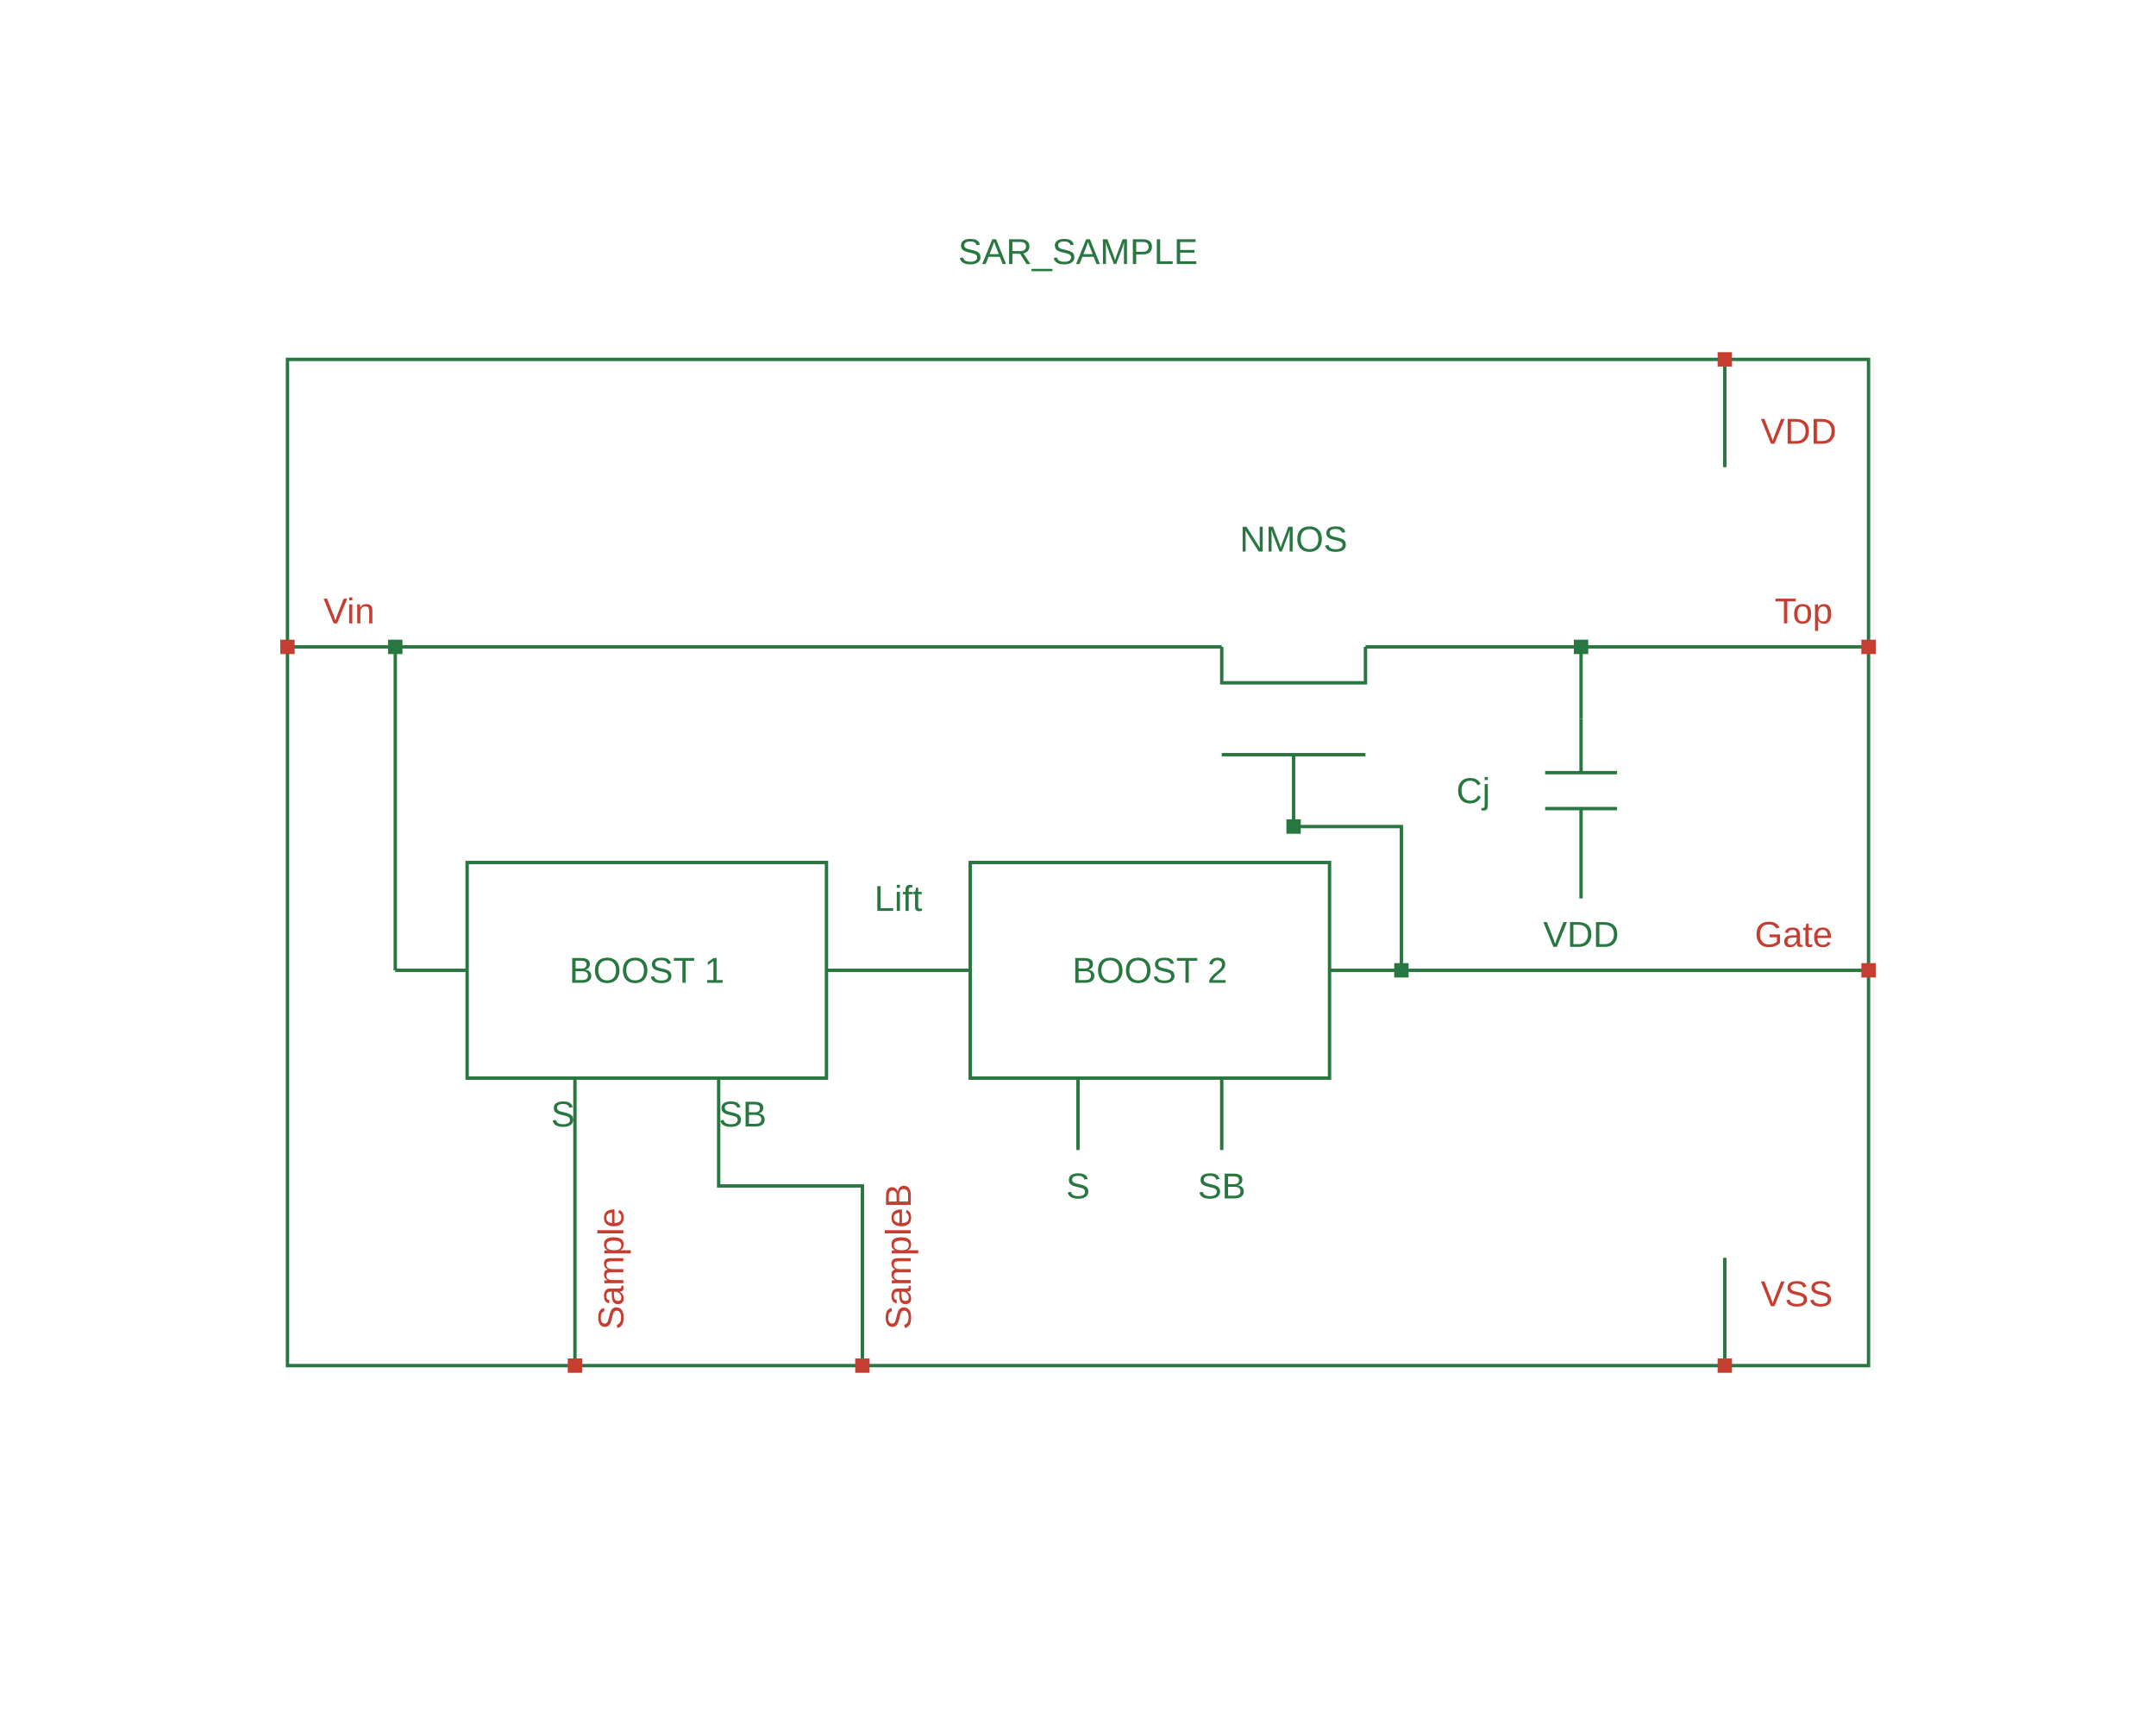
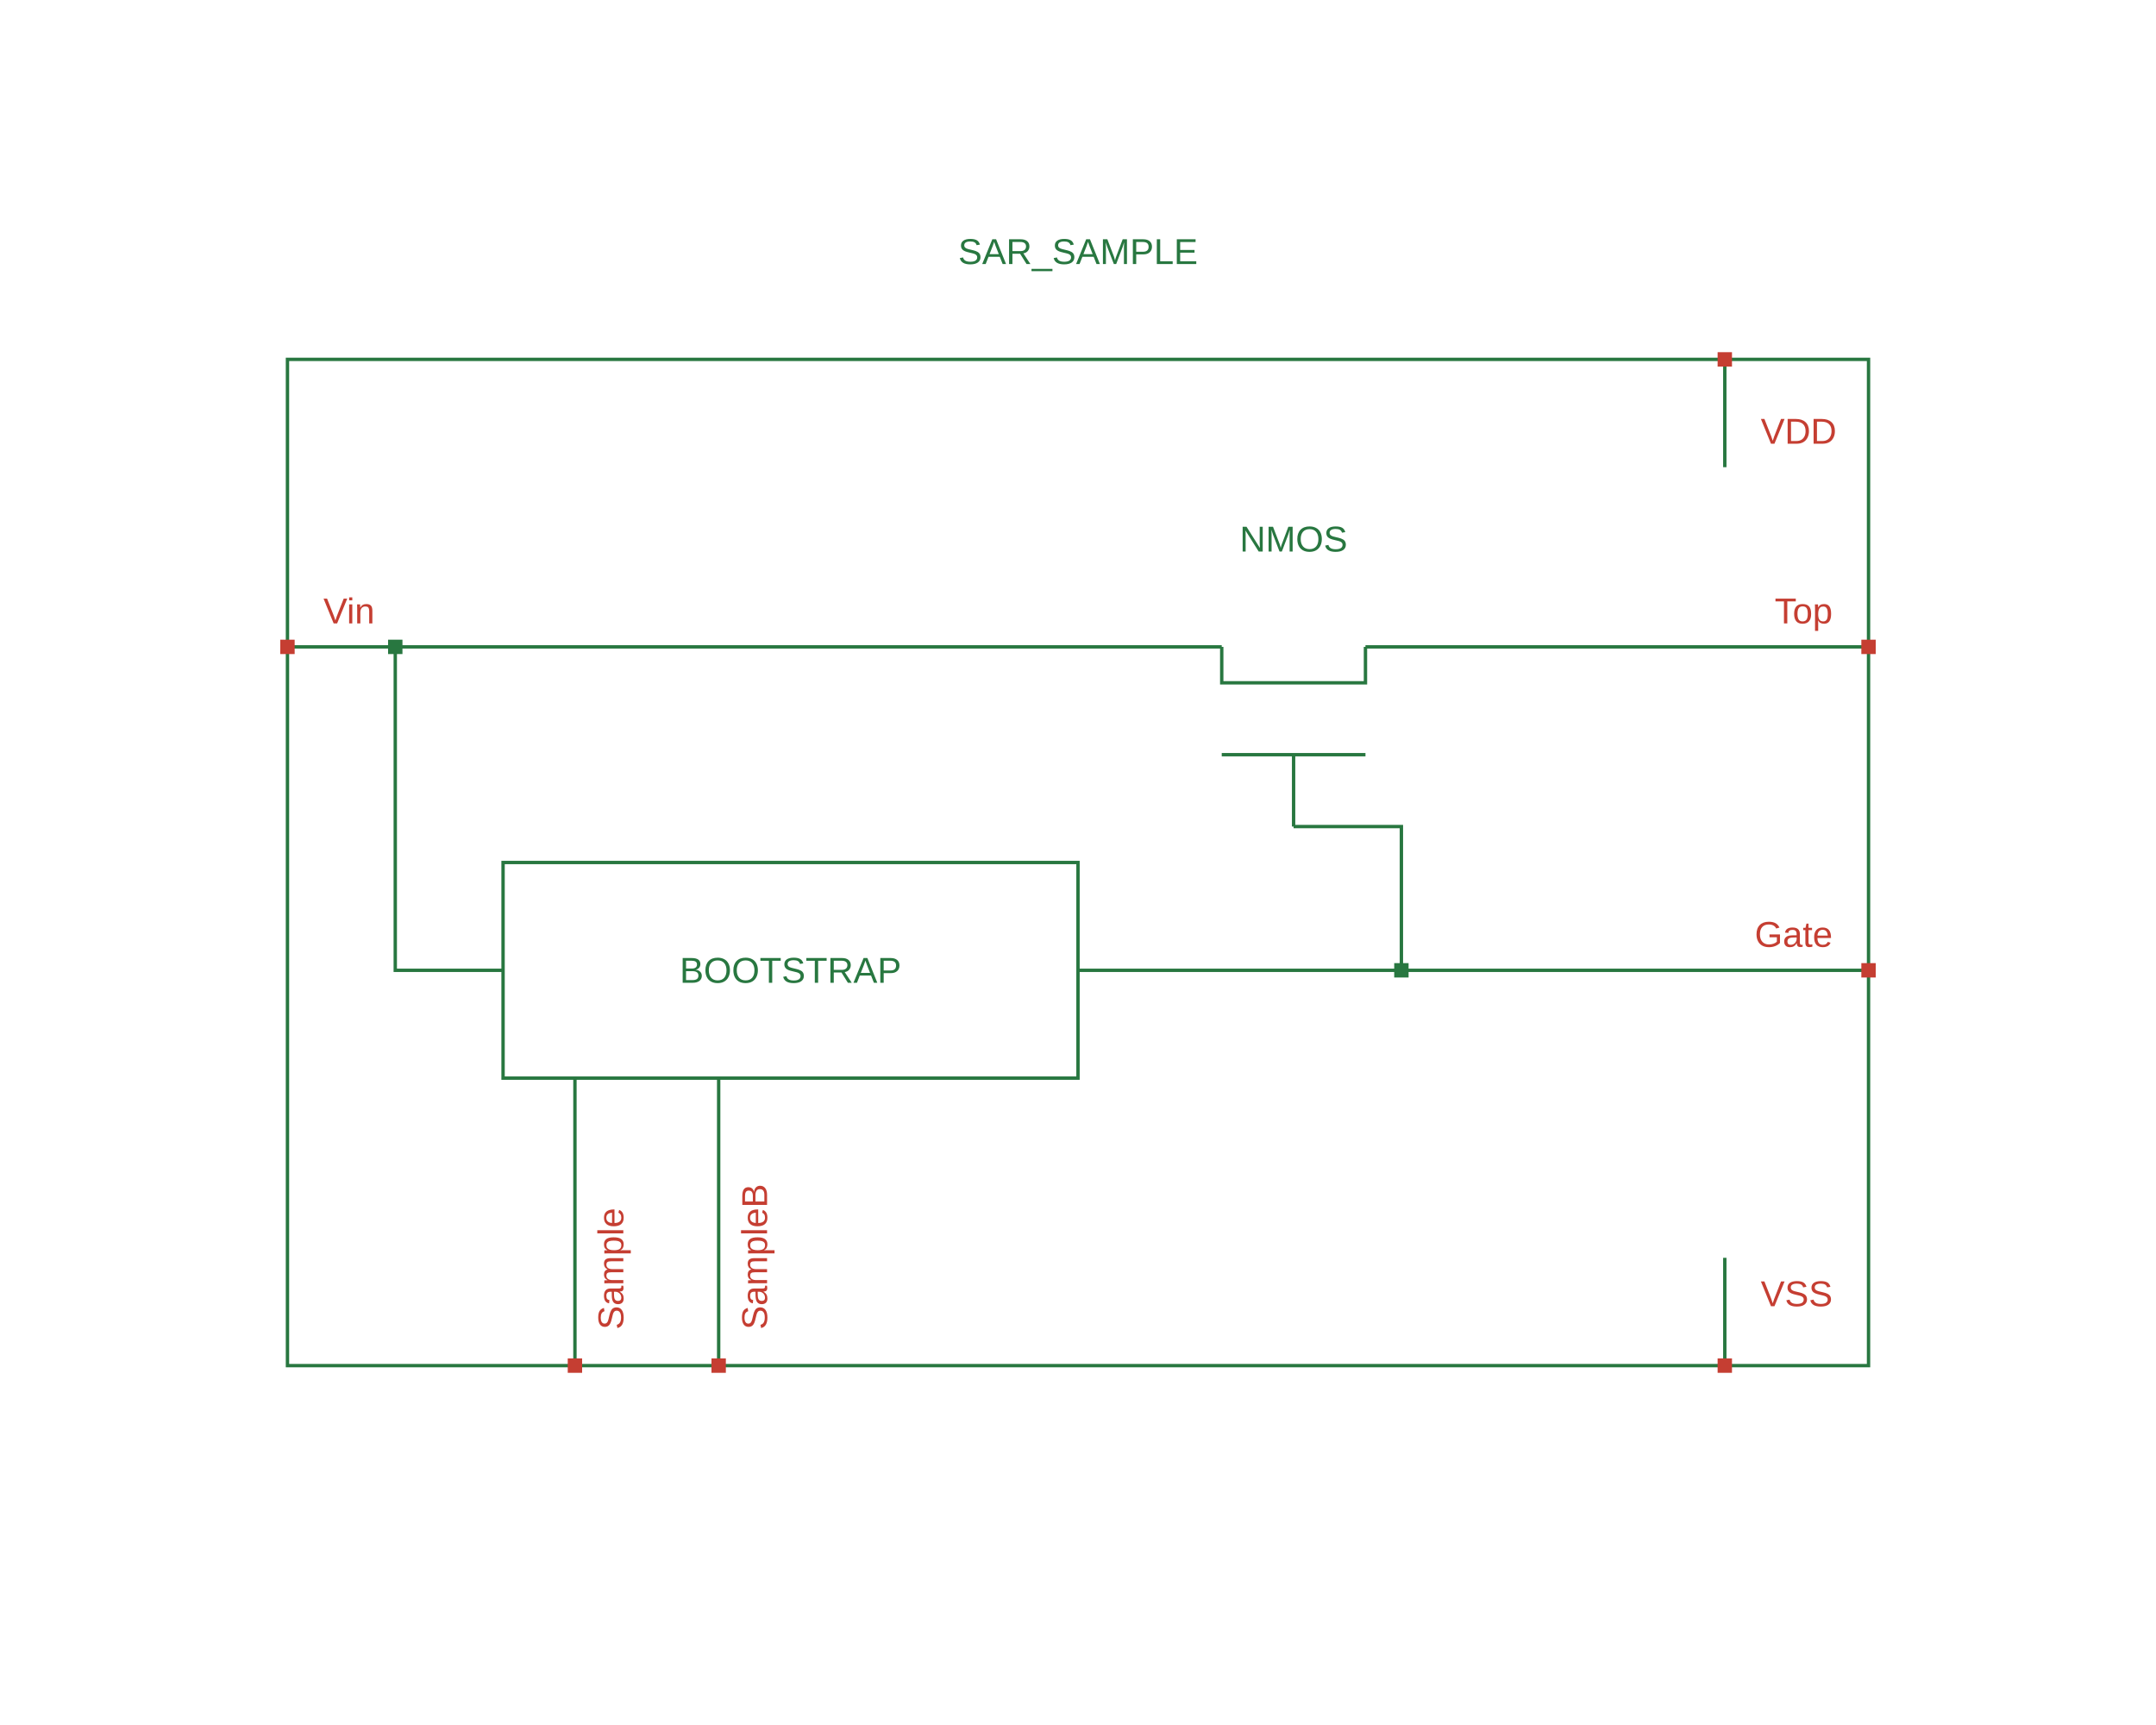
<svg xmlns="http://www.w3.org/2000/svg" viewBox="0 0 960 768">
  <rect width="100%" height="100%" fill="white" />
  <g stroke="#287740" stroke-width="1.5" fill="none">
    <rect x="128" y="160" width="704" height="448" />
    <polyline points="768,160 768,208" />
    <polyline points="768,608 768,560" />
    <polyline points="128,288 544,288" />
    <polyline points="544,288 544,304 608,304 608,288" />
    <polyline points="544,336 608,336" />
    <polyline points="576,336 576,368" />
    <polyline points="832,288 608,288" />
-     <rect x="208" y="384" width="160" height="96" />
-     <rect x="432" y="384" width="160" height="96" />
-     <polyline points="176,432 208,432" />
-     <polyline points="368,432 432,432" />
-     <polyline points="592,432 624,432 624,368 576,368" />
-     <polyline points="572.8,368 579.2,368" stroke-width="6.4" stroke-linecap="butt" />
-     <polyline points="176,288 176,432" />
+     <rect x="224" y="384" width="256" height="96" />
+     <polyline points="176,288 176,432 224,432" />
    <polyline points="172.8,288 179.2,288" stroke-width="6.4" stroke-linecap="butt" />
+     <polyline points="480,432 624,432 624,368 576,368" />
    <polyline points="832,432 624,432" />
    <polyline points="620.8,432 627.2,432" stroke-width="6.4" stroke-linecap="butt" />
    <polyline points="256,608 256,480" />
-     <polyline points="384,608 384,528 320,528 320,480" />
-     <polyline points="480,480 480,512" />
-     <polyline points="544,480 544,512" />
-     <polyline points="688,344 720,344" />
-     <polyline points="688,360 720,360" />
-     <polyline points="704,320 704,344" />
-     <polyline points="704,360 704,384" />
-     <polyline points="704,320 704,288" />
-     <polyline points="700.8,288 707.2,288" stroke-width="6.4" stroke-linecap="butt" />
-     <polyline points="704,384 704,400" />
+     <polyline points="320,608 320,480" />
  </g>
  <g fill="#287740" font-family="Arial,sans-serif">
    <text x="576" y="240" font-size="16" text-anchor="middle" dominant-baseline="central">NMOS</text>
-     <text x="288" y="432" font-size="16" text-anchor="middle" dominant-baseline="central">BOOST 1</text>
-     <text x="512" y="432" font-size="16" text-anchor="middle" dominant-baseline="central">BOOST 2</text>
-     <text x="400" y="400" font-size="16" text-anchor="middle" dominant-baseline="central">Lift</text>
-     <text x="256" y="496" font-size="16" text-anchor="end" dominant-baseline="central">S</text>
-     <text x="320" y="496" font-size="16" text-anchor="start" dominant-baseline="central">SB</text>
-     <text x="480" y="528" font-size="16" text-anchor="middle" dominant-baseline="central">S</text>
-     <text x="544" y="528" font-size="16" text-anchor="middle" dominant-baseline="central">SB</text>
-     <text x="704" y="416" font-size="16" text-anchor="middle" dominant-baseline="central">VDD</text>
-     <text x="656" y="352" font-size="16" text-anchor="middle" dominant-baseline="central">Cj</text>
+     <text x="352" y="432" font-size="16" text-anchor="middle" dominant-baseline="central">BOOTSTRAP</text>
    <text x="480" y="112" font-size="16" text-anchor="middle" dominant-baseline="central">SAR_SAMPLE</text>
  </g>
  <g fill="#c53e32" font-family="Arial,sans-serif" font-size="16">
    <g data-port="VDD" data-side="top">
      <rect x="764.8" y="156.8" width="6.4" height="6.4" />
      <text x="784" y="192" text-anchor="start" dominant-baseline="central">VDD</text>
    </g>
    <g data-port="VSS" data-side="bottom">
      <rect x="764.8" y="604.8" width="6.4" height="6.4" />
      <text x="784" y="576" text-anchor="start" dominant-baseline="central">VSS</text>
    </g>
    <g data-port="Vin" data-side="left">
      <rect x="124.8" y="284.8" width="6.4" height="6.4" />
      <text x="144" y="272" text-anchor="start" dominant-baseline="central">Vin</text>
    </g>
    <g data-port="Top" data-side="right">
      <rect x="828.8" y="284.8" width="6.4" height="6.4" />
      <text x="816" y="272" text-anchor="end" dominant-baseline="central">Top</text>
    </g>
    <g data-port="Gate" data-side="right">
      <rect x="828.8" y="428.8" width="6.4" height="6.4" />
      <text x="816" y="416" text-anchor="end" dominant-baseline="central">Gate</text>
    </g>
    <g data-port="Sample" data-side="bottom">
      <rect x="252.8" y="604.8" width="6.4" height="6.4" />
      <text x="272" y="592" text-anchor="start" dominant-baseline="central" transform="rotate(-90 272 592)">Sample</text>
    </g>
    <g data-port="SampleB" data-side="bottom">
-       <rect x="380.8" y="604.8" width="6.4" height="6.4" />
-       <text x="400" y="592" text-anchor="start" dominant-baseline="central" transform="rotate(-90 400 592)">SampleB</text>
+       <rect x="316.8" y="604.8" width="6.4" height="6.4" />
+       <text x="336" y="592" text-anchor="start" dominant-baseline="central" transform="rotate(-90 336 592)">SampleB</text>
    </g>
  </g>
</svg>
